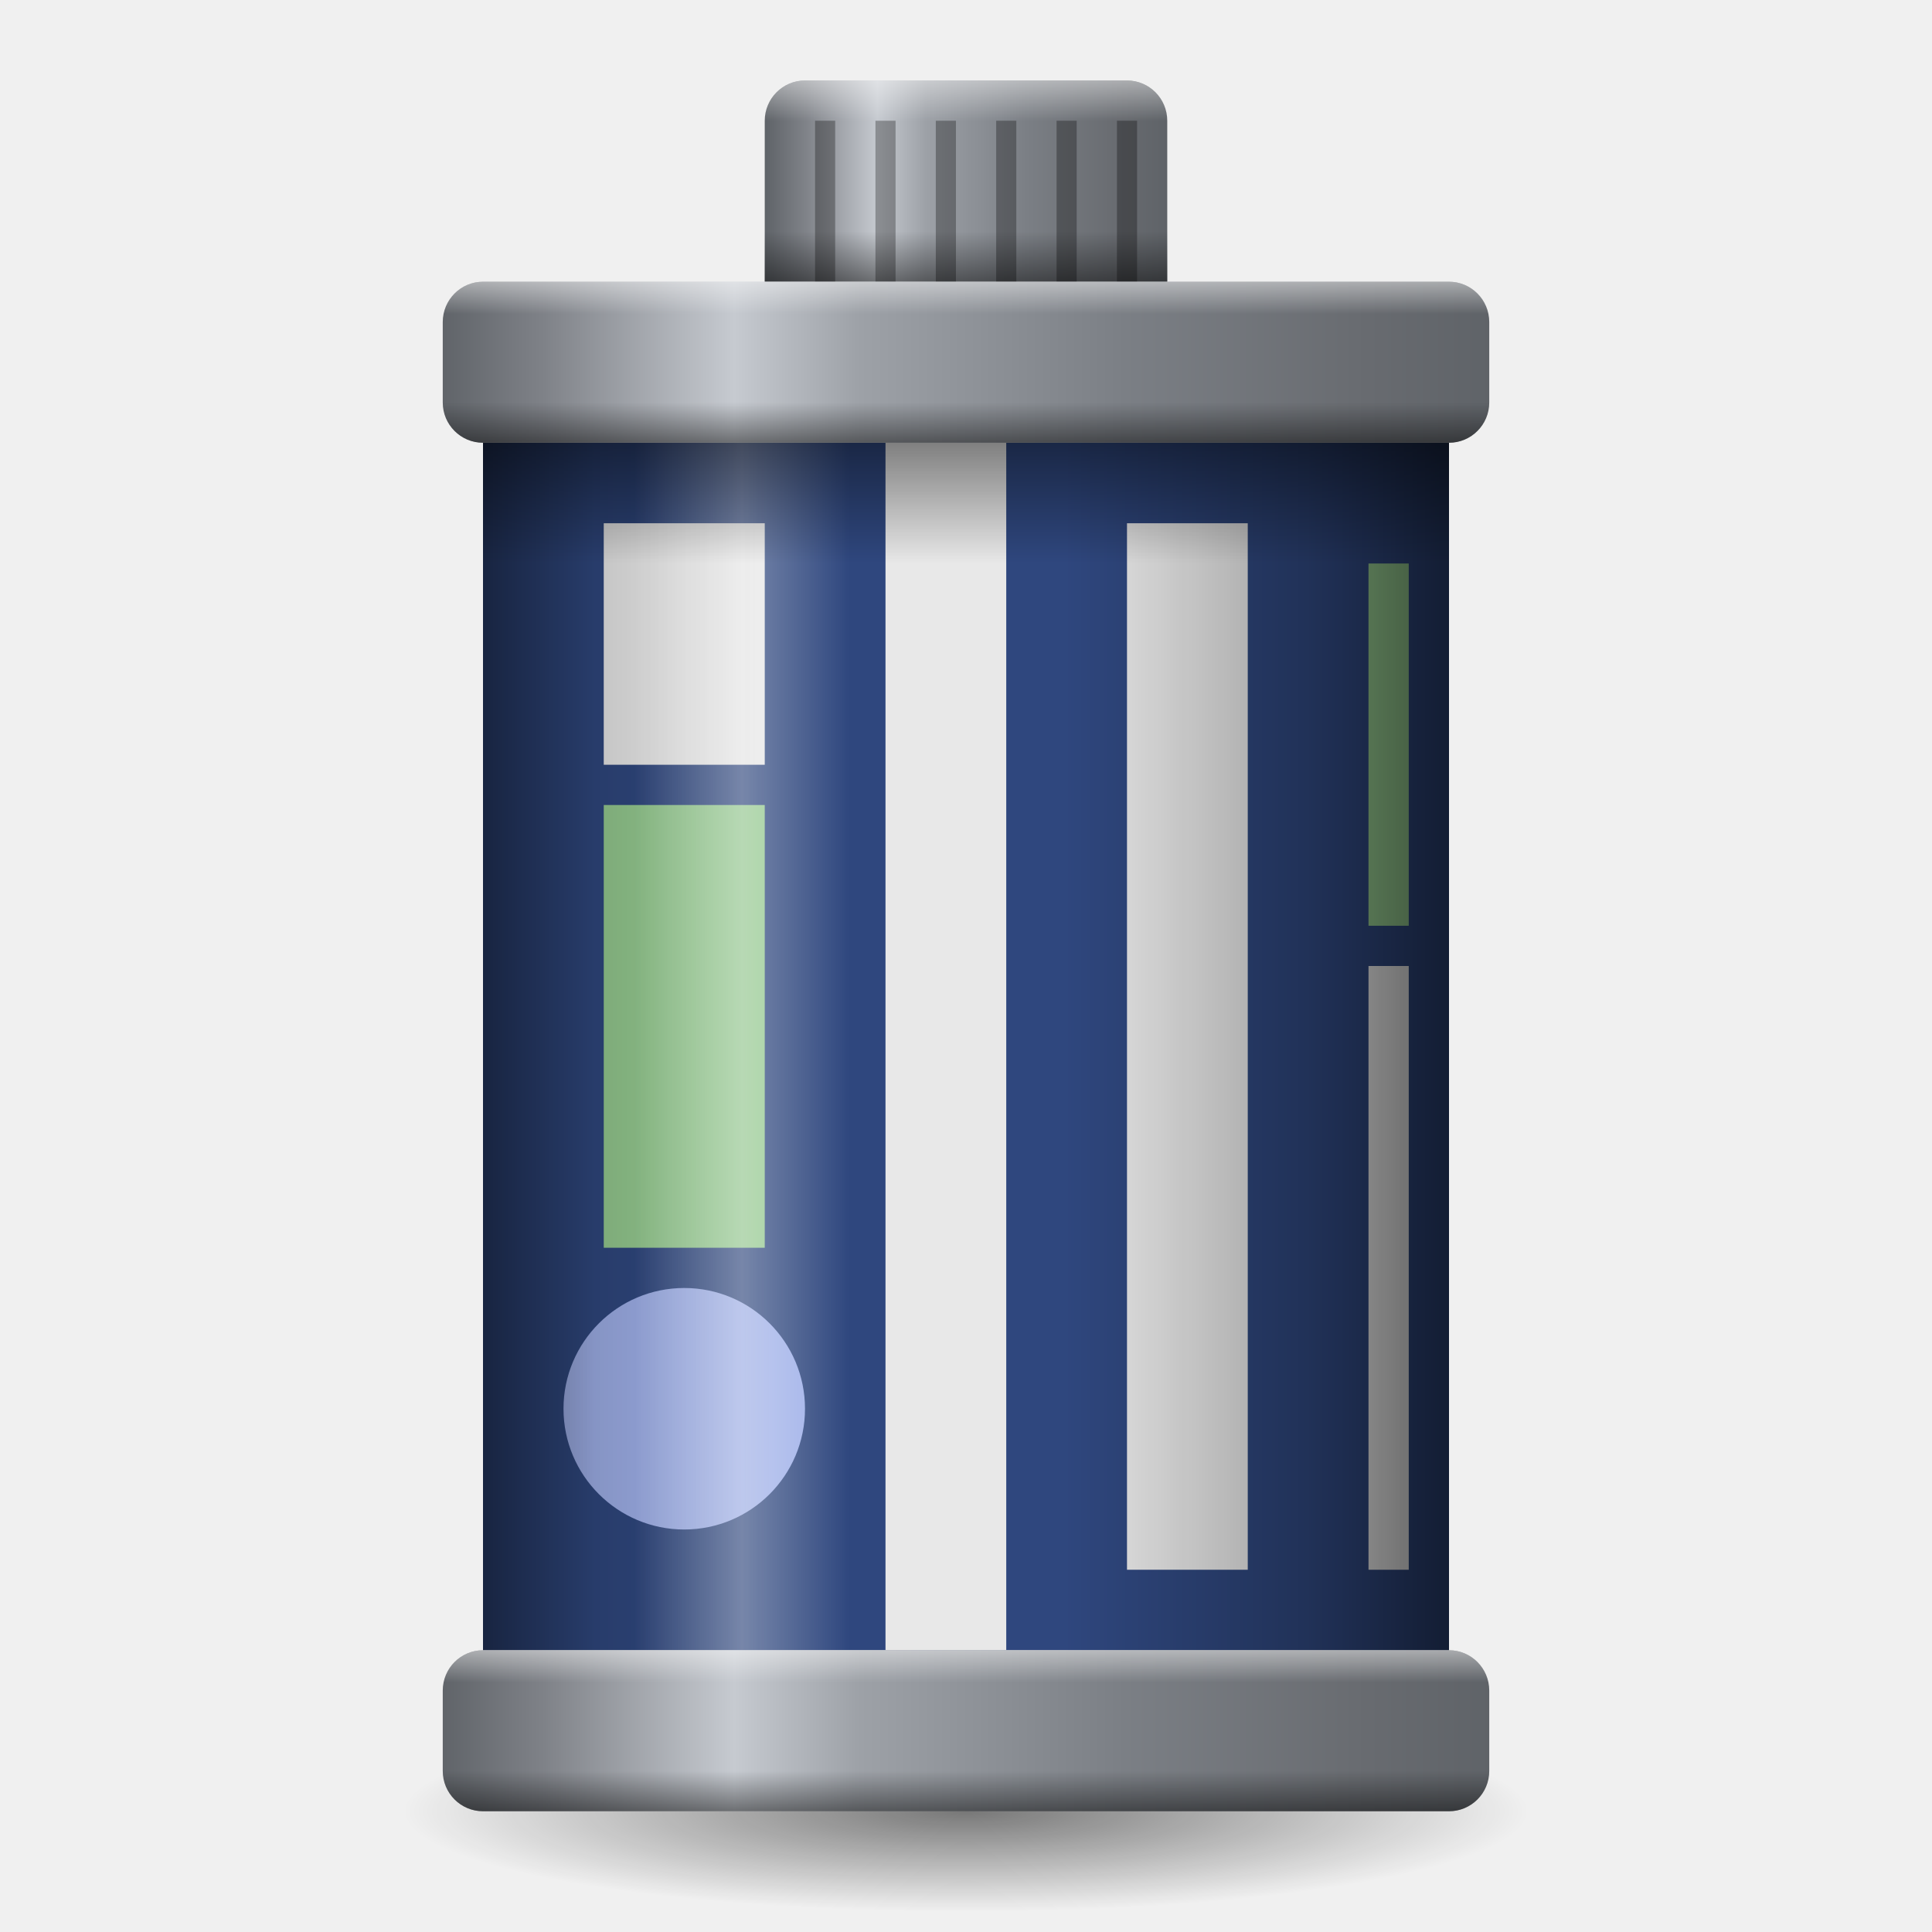
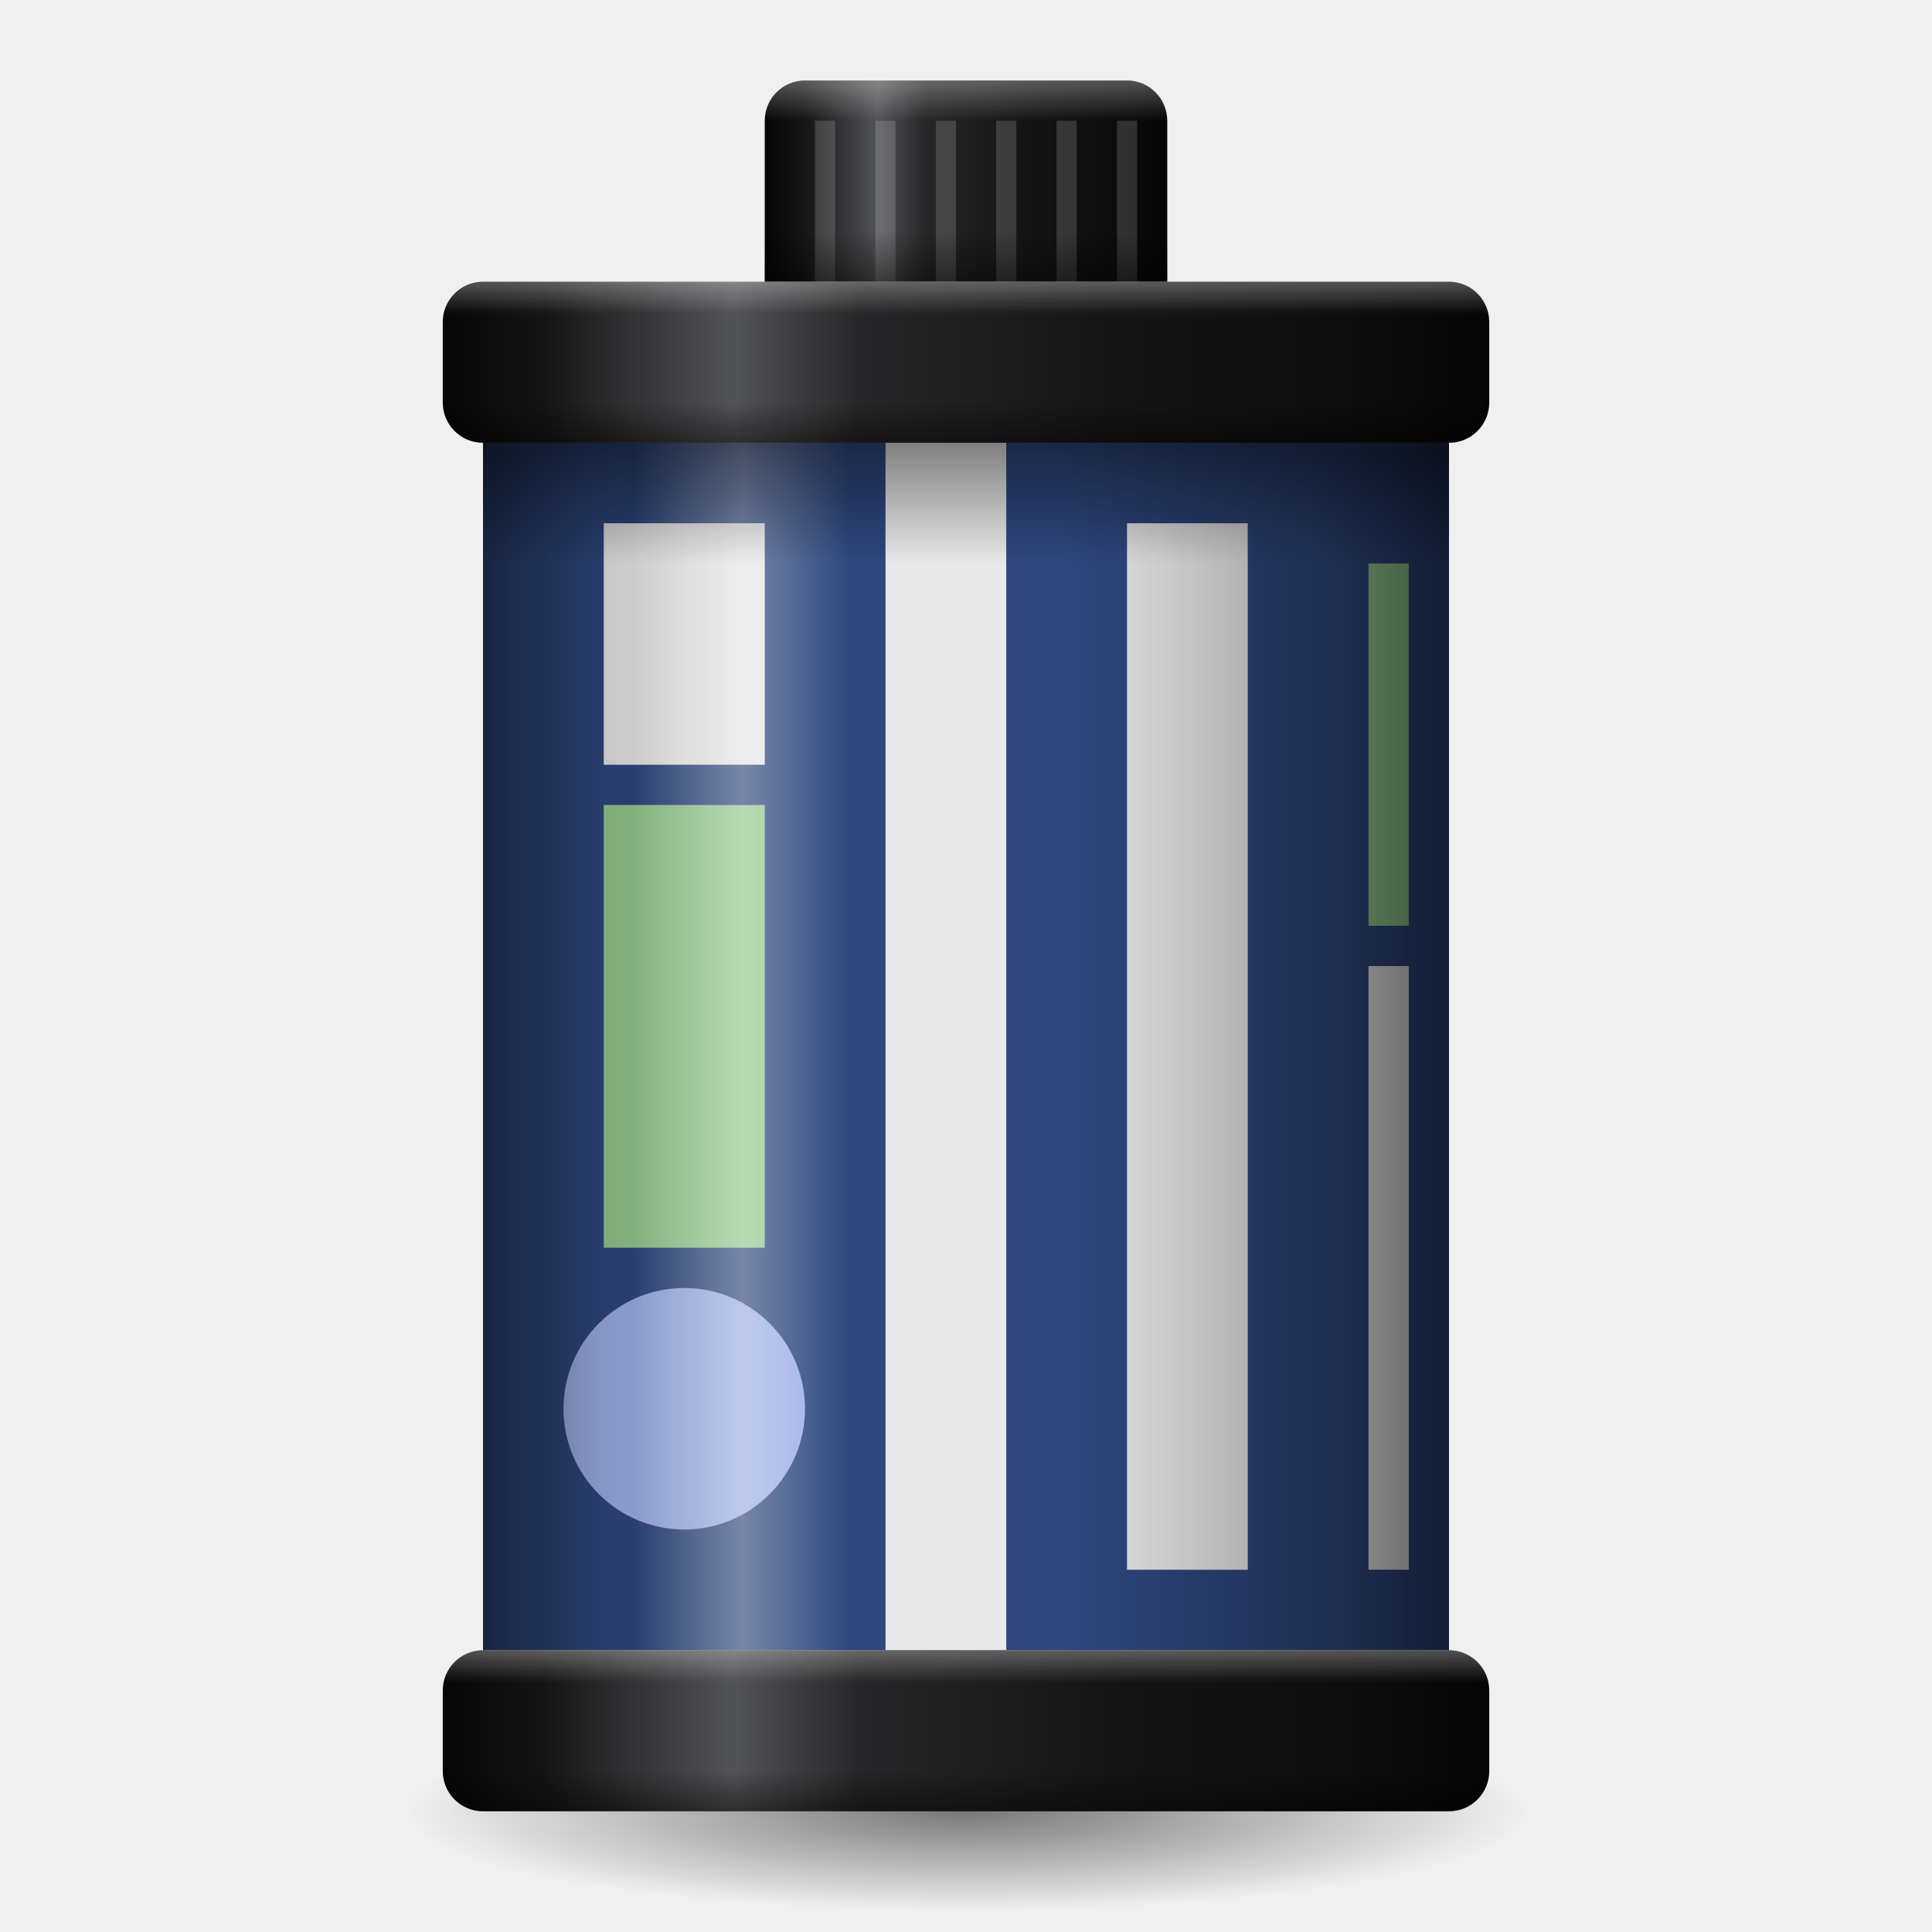
<svg xmlns="http://www.w3.org/2000/svg" width="48" height="48" viewBox="0 0 48 48" fill="none">
  <ellipse cx="24" cy="45" rx="14" ry="2.5" fill="url(#oni-ground)" />
  <path d="M19 3C19 2.448 19.448 2 20 2H28C28.552 2 29 2.448 29 3V7H19V3Z" fill="url(#oni-metal)" />
-   <path d="M20.5 3V7M22 3V7M23.5 3V7M25 3V7M26.5 3V7M28 3V7" stroke="#000000" stroke-opacity="0.3" stroke-width="0.5" />
+   <path d="M20.5 3V7M22 3V7M23.5 3V7M25 3V7M26.5 3V7M28 3V7" stroke="#FFFFFF" stroke-opacity="0.16" stroke-width="0.5" />
  <path d="M19 3C19 2.448 19.448 2 20 2H28C28.552 2 29 2.448 29 3V7H19V3Z" fill="url(#oni-roll)" />
  <rect x="12" y="11" width="24" height="30" fill="#2F477E" />
  <rect x="14" y="32" width="6" height="6" rx="3" fill="#9EAFE8" />
  <rect x="22" y="11" width="3" height="30" fill="#E8E8E8" />
  <rect x="28" y="13" width="3" height="26" fill="#E8E8E8" />
  <rect x="34" y="24" width="1" height="15" fill="#E8E8E8" />
  <rect x="34" y="14" width="1" height="9" fill="#94C98F" />
  <rect x="15" y="20" width="4" height="11" fill="#94C98F" />
  <rect x="15" y="13" width="4" height="6" fill="#E8E8E8" />
  <rect x="12" y="11" width="24" height="30" fill="url(#oni-round)" />
  <rect x="12" y="11" width="24" height="30" fill="url(#oni-gleam)" />
  <rect x="12" y="11" width="24" height="3" fill="url(#oni-under)" />
  <path d="M11 8C11 7.448 11.448 7 12 7H36C36.552 7 37 7.448 37 8V10C37 10.552 36.552 11 36 11H12C11.448 11 11 10.552 11 10V8Z" fill="url(#oni-metal)" />
  <path d="M11 42C11 41.448 11.448 41 12 41H36C36.552 41 37 41.448 37 42V44C37 44.552 36.552 45 36 45H12C11.448 45 11 44.552 11 44V42Z" fill="url(#oni-metal)" />
  <path d="M11 8C11 7.448 11.448 7 12 7H36C36.552 7 37 7.448 37 8V10C37 10.552 36.552 11 36 11H12C11.448 11 11 10.552 11 10V8Z" fill="url(#oni-roll)" />
  <path d="M11 42C11 41.448 11.448 41 12 41H36C36.552 41 37 41.448 37 42V44C37 44.552 36.552 45 36 45H12C11.448 45 11 44.552 11 44V42Z" fill="url(#oni-roll)" />
  <defs>
    <radialGradient id="oni-ground" cx="0.5" cy="0.5" r="0.5">
      <stop stop-color="#000000" stop-opacity="0.5" />
      <stop offset="1" stop-color="#000000" stop-opacity="0" />
    </radialGradient>
    <linearGradient id="oni-metal" x1="0" y1="0" x2="1" y2="0">
-       <stop offset="0" stop-color="#5F6368" />
-       <stop offset="0.1" stop-color="#7F8288" />
-       <stop offset="0.28" stop-color="#C6CAD0" />
-       <stop offset="0.4" stop-color="#9DA1A7" />
-       <stop offset="0.65" stop-color="#7B7F85" />
-       <stop offset="0.88" stop-color="#686B70" />
-       <stop offset="1" stop-color="#5F6368" />
+       <stop offset="0" stop-color="#050505" />
+       <stop offset="0.1" stop-color="#151516" />
+       <stop offset="0.28" stop-color="#525356" />
+       <stop offset="0.4" stop-color="#262628" />
+       <stop offset="0.65" stop-color="#151516" />
+       <stop offset="0.88" stop-color="#0C0C0D" />
+       <stop offset="1" stop-color="#050505" />
    </linearGradient>
    <linearGradient id="oni-roll" x1="0" y1="0" x2="0" y2="1">
-       <stop stop-color="#FFFFFF" stop-opacity="0.45" />
+       <stop stop-color="#FFFFFF" stop-opacity="0.3" />
      <stop offset="0.2" stop-color="#FFFFFF" stop-opacity="0" />
      <stop offset="0.75" stop-color="#000000" stop-opacity="0" />
      <stop offset="1" stop-color="#000000" stop-opacity="0.45" />
    </linearGradient>
    <linearGradient id="oni-round" x1="0" y1="0" x2="1" y2="0">
      <stop stop-color="#000000" stop-opacity="0.5" />
      <stop offset="0.12" stop-color="#000000" stop-opacity="0.15" />
      <stop offset="0.3" stop-color="#000000" stop-opacity="0" />
      <stop offset="0.6" stop-color="#000000" stop-opacity="0" />
      <stop offset="0.85" stop-color="#000000" stop-opacity="0.3" />
      <stop offset="1" stop-color="#000000" stop-opacity="0.6" />
    </linearGradient>
    <linearGradient id="oni-gleam" x1="0" y1="0" x2="1" y2="0">
      <stop offset="0.16" stop-color="#FFFFFF" stop-opacity="0" />
      <stop offset="0.27" stop-color="#FFFFFF" stop-opacity="0.35" />
      <stop offset="0.38" stop-color="#FFFFFF" stop-opacity="0" />
    </linearGradient>
    <linearGradient id="oni-under" x1="0" y1="0" x2="0" y2="1">
      <stop stop-color="#000000" stop-opacity="0.45" />
      <stop offset="1" stop-color="#000000" stop-opacity="0" />
    </linearGradient>
  </defs>
</svg>
